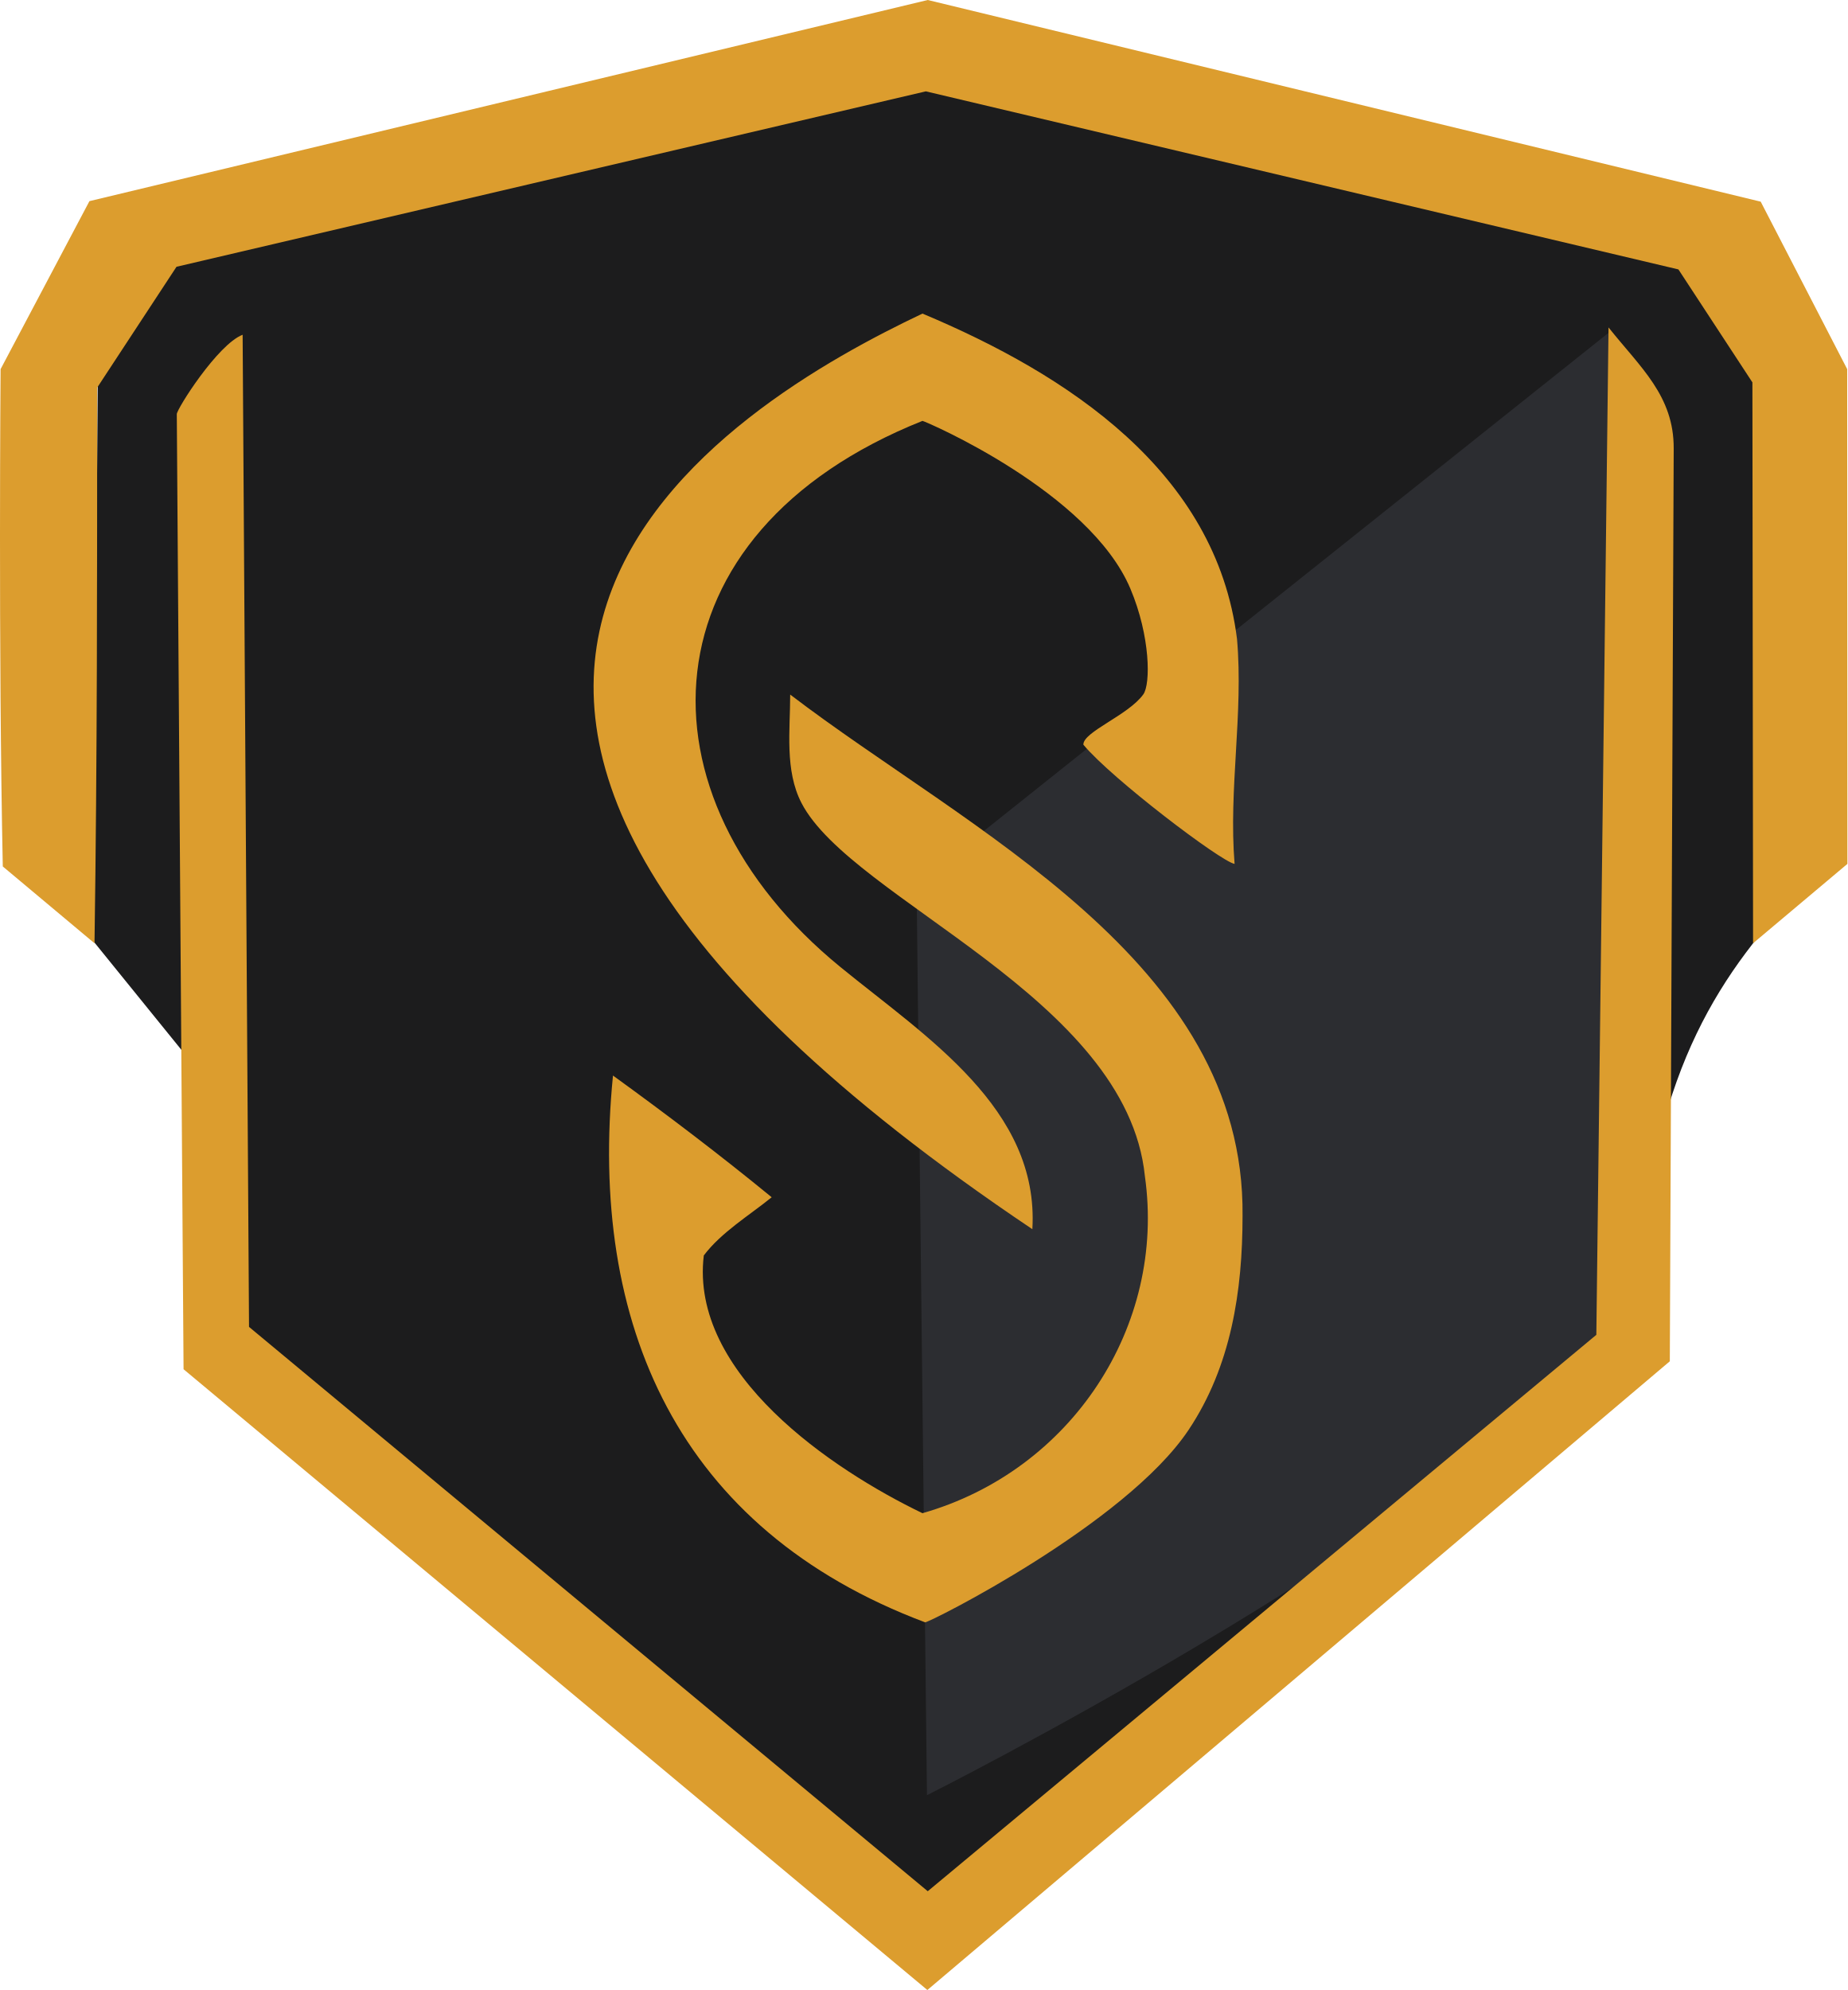
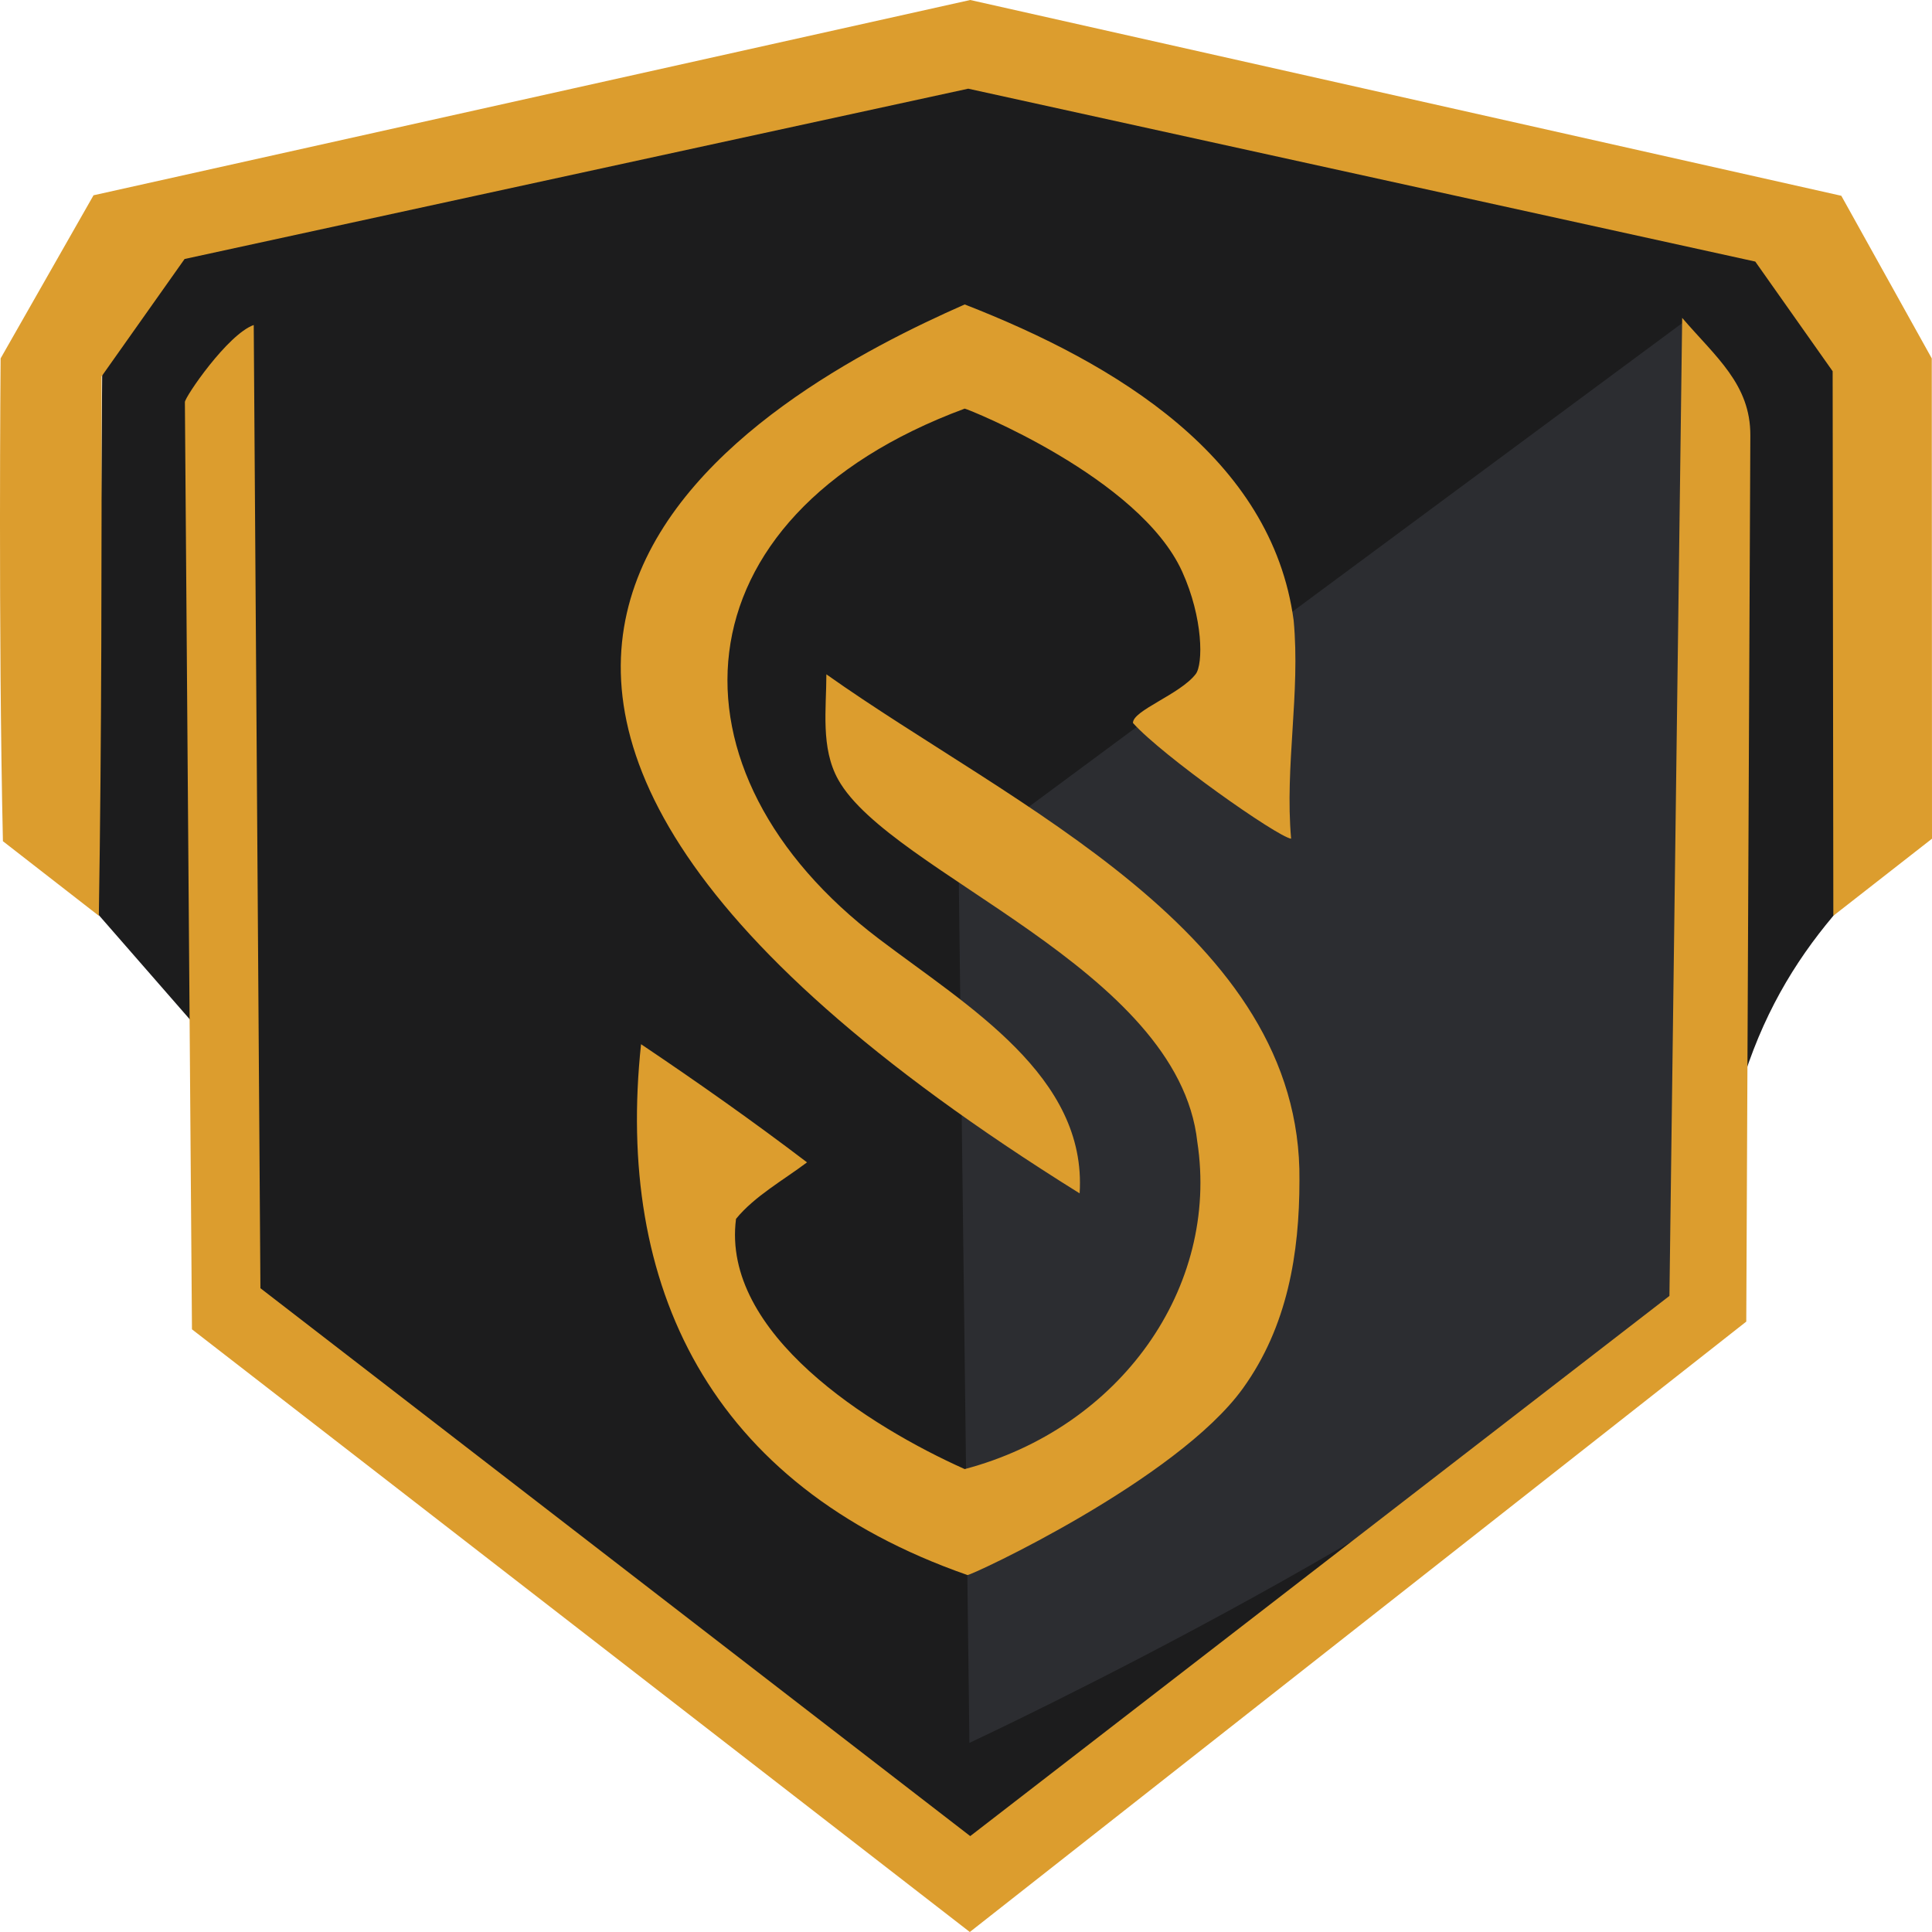
- <svg xmlns="http://www.w3.org/2000/svg" width="116.646mm" height="125.628mm" viewBox="0 0 116.646 125.628" version="1.1" id="svg1" xml:space="preserve">
+ <svg xmlns="http://www.w3.org/2000/svg" width="128mm" height="128mm" viewBox="0 0 128 128" version="1.1" id="svg1" xml:space="preserve">
  <defs id="defs1" />
-   <path style="fill:#1c1c1d;stroke-width:0.129" d="M 13.85,85.361 12.042,67.003 5.928,59.458 6.233,14.942 C 41.195,1.372 76.156,1.55 111.117,15.255 l 0.909,42.679 c -4.988,5.72 -8.536,12.833 -8.673,26.922 L 58.662,120.644 Z" id="path3167" />
-   <path style="fill:#2c2d31;stroke-width:0.126" d="M 57.873,55.846 101.667,20.929 101.61,84.807 C 89.892,97.585 58.529,113.331 58.529,113.331 Z" id="path3168" />
-   <g id="layer2" transform="translate(-18.45242,-10.72155)">
+   <path style="fill:#1c1c1d;stroke-width:0.137" d="M 15.199,86.973 13.214,68.268 6.504,60.58 6.84,15.224 C 45.204,1.398 83.569,1.58 121.933,15.543 l 0.997,43.485 c -5.473,5.828 -9.367,13.076 -9.518,27.43 L 64.372,122.921 Z" id="path3167" />
+   <path style="fill:#2c2d31;stroke-width:0.133" d="m 63.506,56.9 48.057,-35.576 -0.062,65.083 C 98.642,99.427 64.226,115.47 64.226,115.47 Z" id="path3168" />
+   <g id="layer2" transform="matrix(1.097335,0,0,1.018879,-20.24849,-10.92395)">
    <g id="g1048576" style="display:inline">
      <path style="fill:#dc9d2e;stroke:none" d="m 32.661,123.494 c 0.23,-15.413 0.22,-30.826 0.22,-46.24 l 6.606,-10.061 62.374,-14.6 62.644,14.82 6.159,9.401 0.055,46.68 7.853,-6.606 L 178.554,75.713 171.355,61.774 102.02,44.991 32.239,61.731 24.844,75.713 c 0,0 -0.193,23.35 0.183,41.389 l 7.633,6.392 M 101.58,71.089 c -15.427,7.326 -57.603,31.409 9.148,76.202 0.591,-10.038 -8.859,-16.004 -15.974,-21.815 -17.498,-14.28 -16.562,-36.128 6.826,-45.457 0.286,0.049 13.912,5.906 17.309,13.97 1.677,3.98 1.683,7.943 1.076,8.789 -1.252,1.746 -5.023,3.118 -4.991,4.19 2.348,2.822 11.446,9.729 12.587,9.921 -0.509,-6.24 0.745,-12.49 0.202,-18.716 C 126.022,84.225 113.657,76.156 101.58,71.089 m 62.209,87.195 0.324,-75.965 c 0.019,-4.386 -2.758,-6.729 -5.425,-10.078 l -1.015,83.841 -55.653,46.307 L 45.523,155.421 44.991,72.851 c -2.087,0.803 -5.483,6.183 -5.48,6.606 l 0.563,79.488 61.913,51.665 M 90.57,102.796 c 0,2.956 -0.469,6.306 0.942,9.028 4.181,8.063 27.07,16.19 28.582,31.047 1.775,12.495 -6.124,24.521 -18.514,28.056 -7.524,-3.623 -19.383,-11.611 -18.202,-21.45 1.463,-1.934 3.757,-3.309 5.652,-4.844 -4.297,-3.522 -8.713,-6.874 -13.211,-10.129 -2.047,20.671 5.386,37.766 25.982,45.506 0.331,0.034 16.681,-8.167 21.921,-16 3.554,-5.313 4.502,-11.582 4.502,-17.835 0.217,-21.233 -22.872,-32.08 -37.652,-43.377" id="path1048576" transform="matrix(0.758538,0,0,0.758538,-0.3552461,-23.4056)" />
    </g>
  </g>
</svg>
